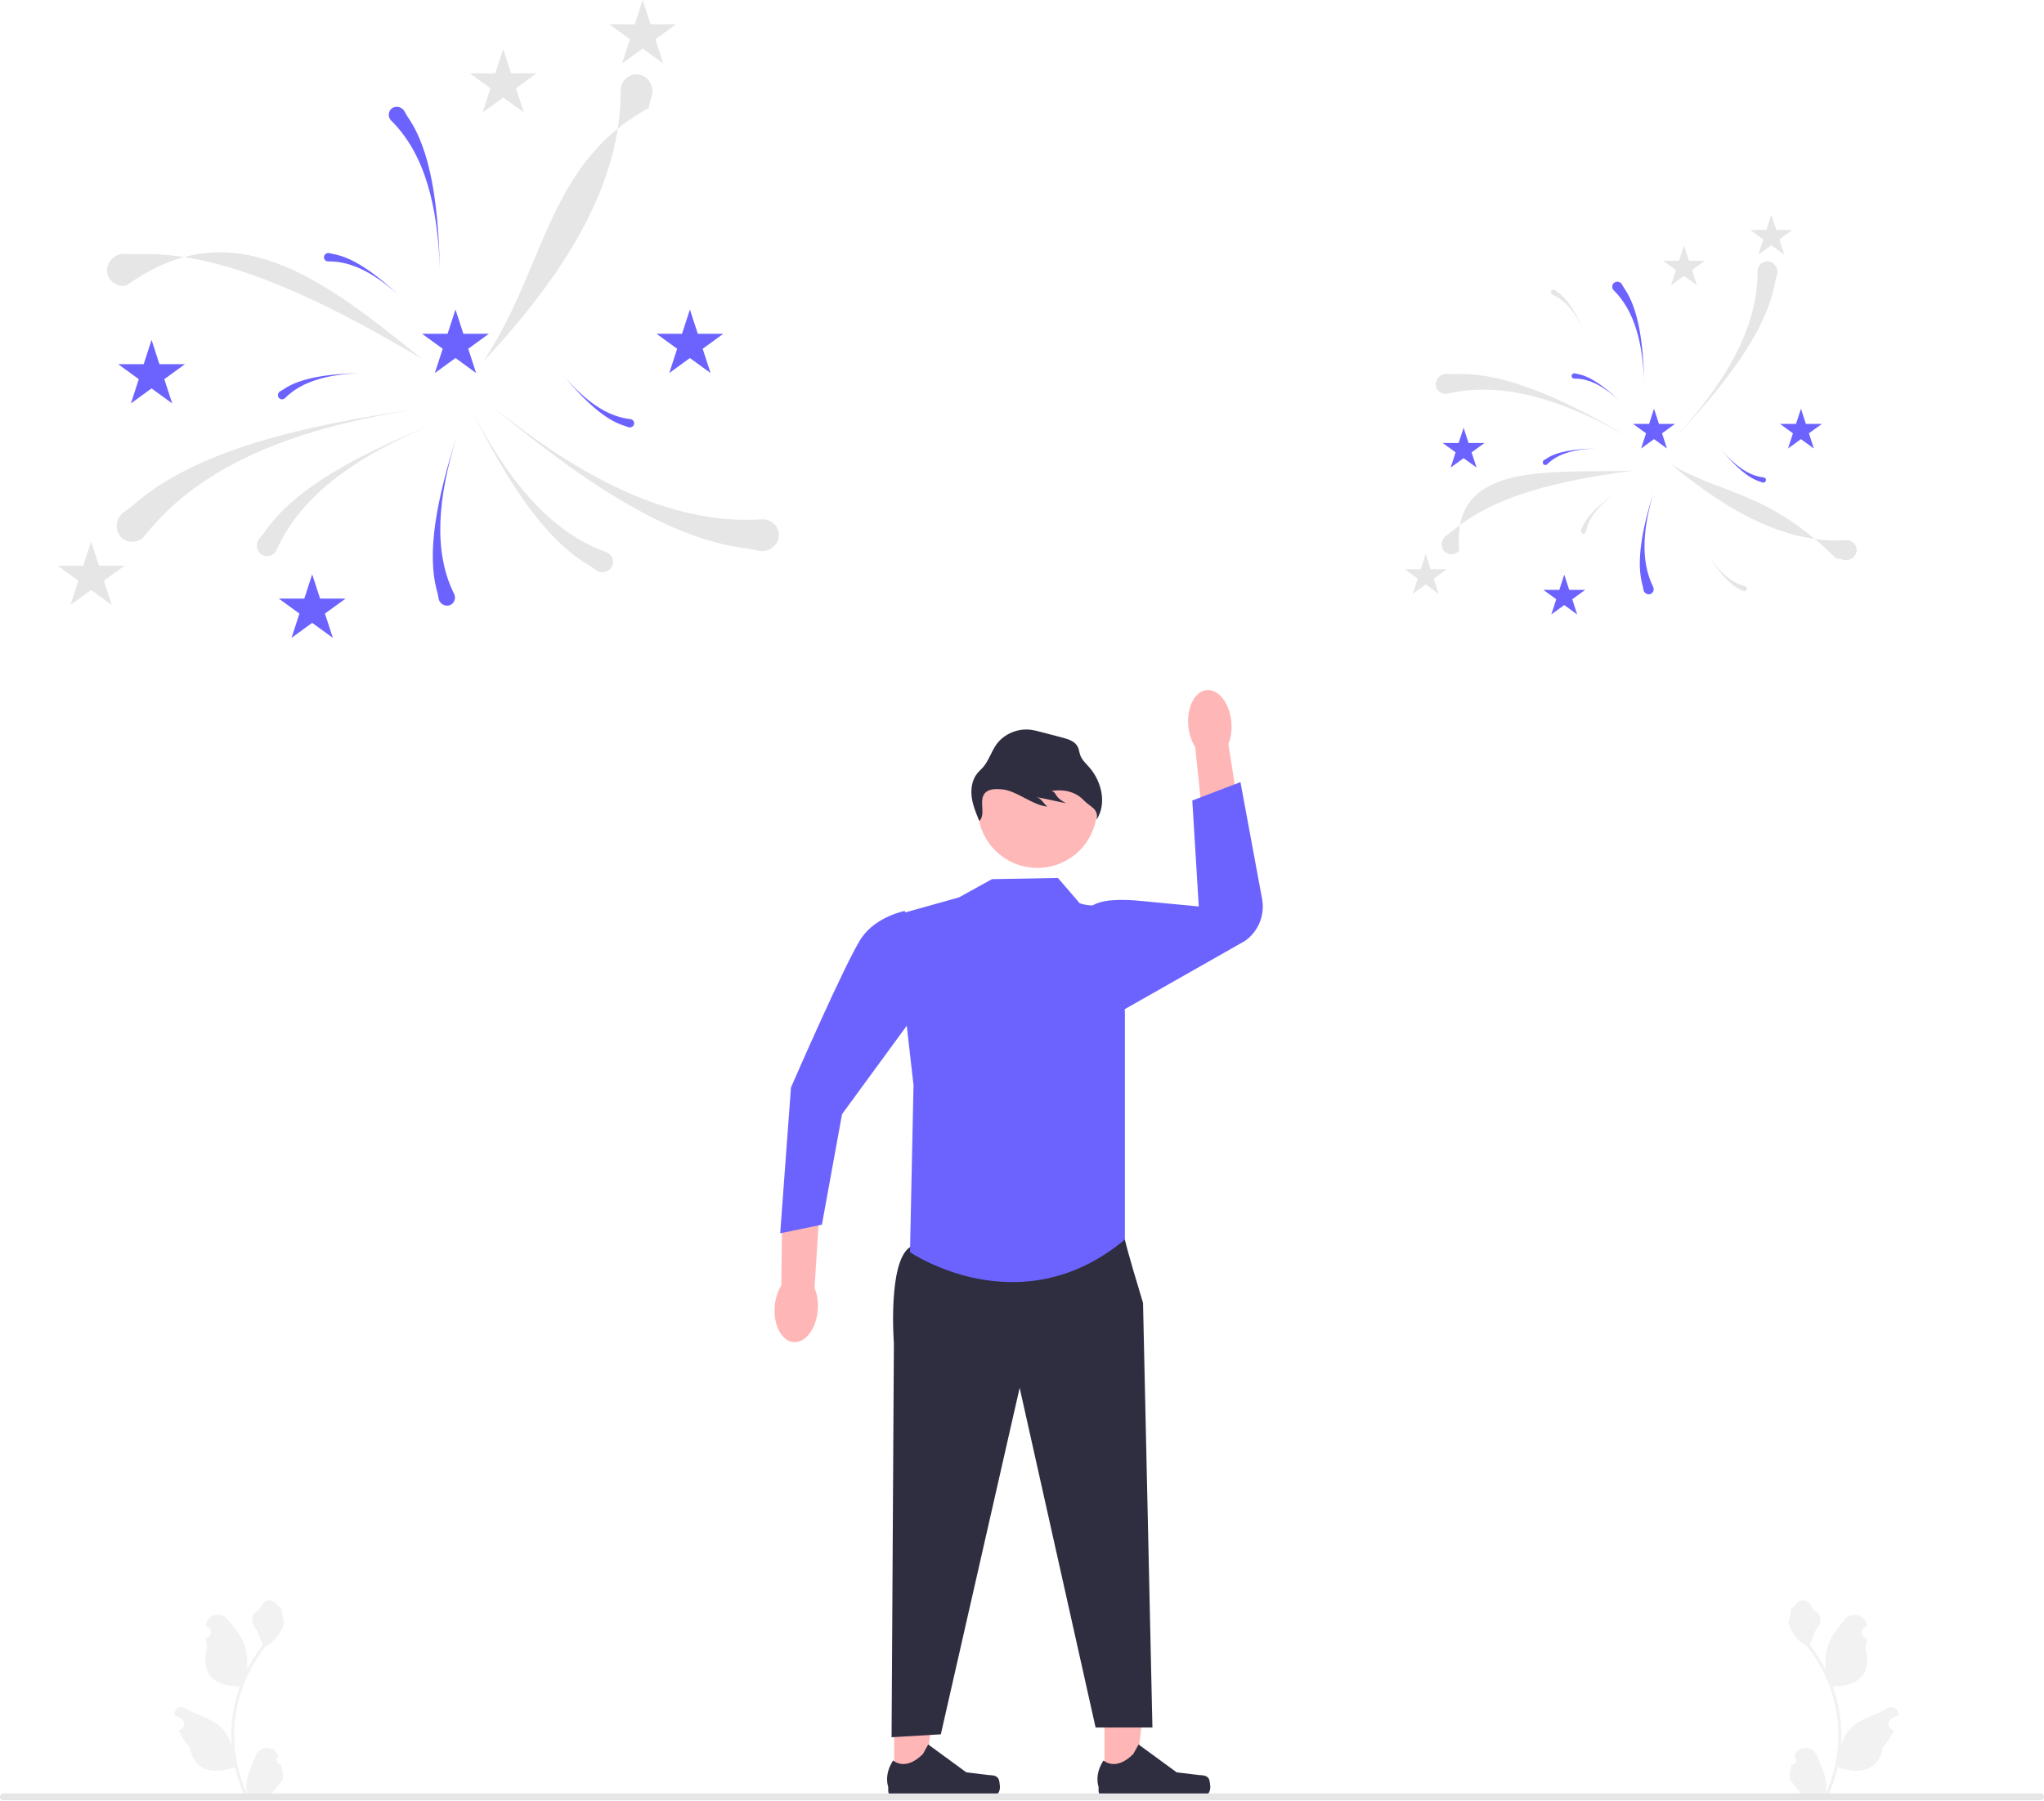
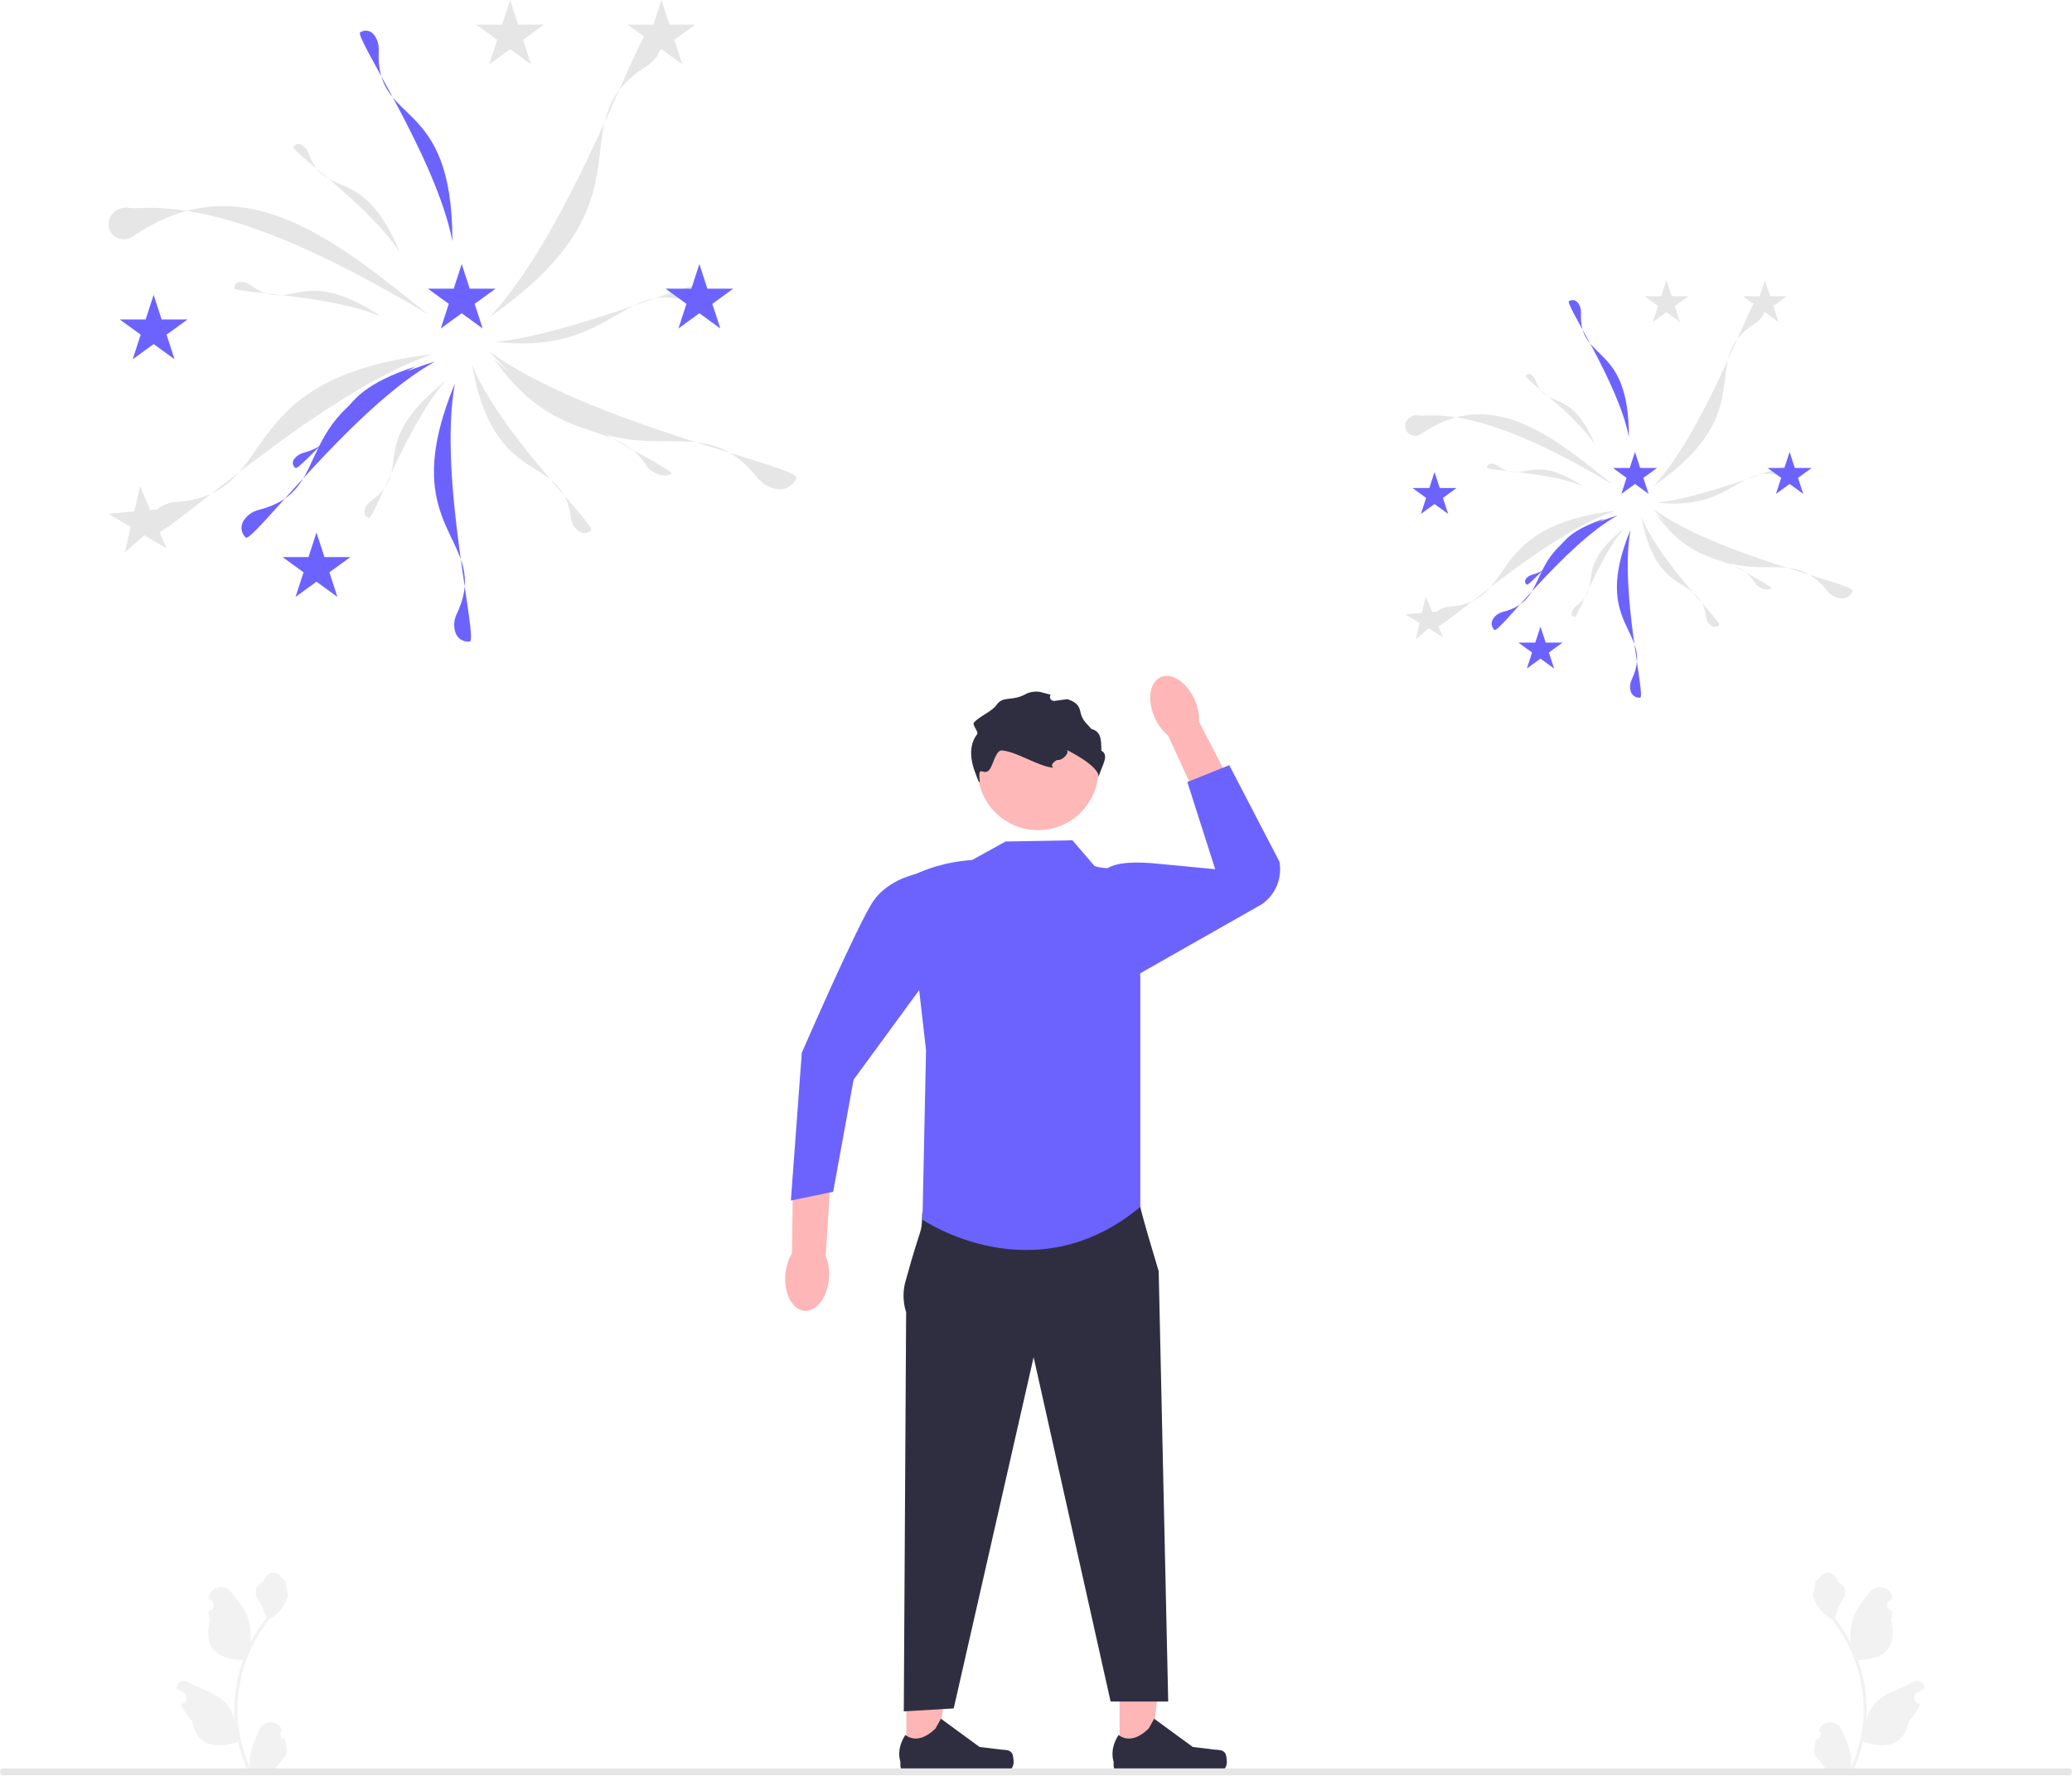
- <svg xmlns="http://www.w3.org/2000/svg" id="a" width="611.492" height="538.624" viewBox="0 0 611.492 538.624">
-   <path d="M84.105,527.922c-1.217,.076-1.89-1.436-.969-2.317l.092-.364-.036-.087c-1.231-2.935-5.402-2.914-6.622,.025-1.083,2.609-2.462,5.222-2.802,7.98-.152,1.218-.084,2.458,.186,3.653-2.538-5.544-3.873-11.597-3.873-17.685,0-1.53,.084-3.059,.255-4.585,.141-1.248,.335-2.488,.586-3.717,1.358-6.643,4.3-12.971,8.542-18.256,2.039-1.115,3.74-2.858,4.768-4.946,.369-.753,.658-1.564,.795-2.389-.232,.03-.875-3.504-.7-3.721-.323-.491-.902-.735-1.256-1.214-1.757-2.382-4.177-1.966-5.441,1.271-2.699,1.362-2.726,3.622-1.069,5.795,1.054,1.383,1.199,3.253,2.123,4.733-.095,.122-.194,.24-.289,.362-1.744,2.237-3.253,4.642-4.525,7.168,.359-2.808-.171-6.19-1.076-8.371-1.03-2.484-2.96-4.577-4.66-6.725-2.042-2.58-6.229-1.454-6.588,1.816l-.01,.095c.252,.142,.5,.294,.741,.454,1.378,.911,.902,3.048-.731,3.3l-.037,.006c.091,.909,.247,1.811,.476,2.698-2.181,8.433,2.527,11.505,9.25,11.643,.148,.076,.293,.152,.441,.225-.681,1.918-1.225,3.885-1.629,5.879-.361,1.762-.613,3.542-.753,5.331-.175,2.256-.16,4.524,.03,6.777l-.011-.08c-.483-2.481-1.83-4.798-3.786-6.404-2.913-2.393-7.03-3.275-10.173-5.198-1.513-.926-3.452,.271-3.188,2.025l.013,.084c.468,.19,.925,.411,1.366,.658,.252,.142,.5,.294,.741,.454,1.378,.911,.902,3.048-.731,3.3l-.037,.006-.076,.011c.803,1.906,1.921,3.676,3.322,5.201,1.364,7.362,7.22,8.061,13.485,5.917h.004c.685,2.983,1.686,5.898,2.972,8.675h10.616c.038-.118,.072-.24,.107-.358-.982,.061-1.971,.004-2.937-.175,.788-.966,1.575-1.941,2.363-2.907,.019-.019,.034-.038,.049-.057,.4-.495,.803-.985,1.202-1.48l0-.001c.025-1.518-.157-3.032-.518-4.501l-0-0-0-0,0,0Z" fill="#f2f2f2" />
-   <path d="M535.947,527.922c1.217,.076,1.89-1.436,.969-2.317l-.092-.364,.036-.087c1.231-2.935,5.402-2.914,6.622,.025,1.083,2.609,2.462,5.222,2.802,7.98,.152,1.218,.084,2.458-.186,3.653,2.538-5.544,3.873-11.597,3.873-17.685,0-1.53-.084-3.059-.255-4.585-.141-1.248-.335-2.488-.586-3.717-1.358-6.643-4.3-12.971-8.542-18.256-2.039-1.115-3.74-2.858-4.768-4.946-.369-.753-.658-1.564-.795-2.389,.232,.03,.875-3.504,.7-3.721,.323-.491,.902-.735,1.256-1.214,1.757-2.382,4.177-1.966,5.441,1.271,2.699,1.362,2.726,3.622,1.069,5.795-1.054,1.383-1.199,3.253-2.123,4.733,.095,.122,.194,.24,.289,.362,1.744,2.237,3.253,4.642,4.525,7.168-.359-2.808,.171-6.19,1.076-8.371,1.03-2.484,2.96-4.577,4.66-6.725,2.042-2.58,6.229-1.454,6.588,1.816l.01,.095c-.253,.142-.5,.294-.741,.454-1.378,.911-.902,3.048,.731,3.3l.037,.006c-.091,.909-.247,1.811-.476,2.698,2.181,8.433-2.527,11.505-9.25,11.643-.148,.076-.293,.152-.441,.225,.681,1.918,1.225,3.885,1.629,5.879,.361,1.762,.613,3.542,.753,5.331,.175,2.256,.16,4.524-.03,6.777l.011-.08c.483-2.481,1.83-4.798,3.786-6.404,2.913-2.393,7.03-3.275,10.173-5.198,1.513-.926,3.452,.271,3.188,2.025l-.013,.084c-.468,.19-.925,.411-1.366,.658-.253,.142-.5,.294-.741,.454-1.378,.911-.902,3.048,.731,3.3l.037,.006,.076,.011c-.803,1.906-1.921,3.676-3.322,5.201-1.364,7.362-7.22,8.061-13.485,5.917h-.004c-.685,2.983-1.686,5.898-2.972,8.675h-10.616c-.038-.118-.072-.24-.107-.358,.982,.061,1.971,.004,2.937-.175-.788-.966-1.575-1.941-2.363-2.907-.019-.019-.034-.038-.05-.057-.4-.495-.803-.985-1.202-1.48l-0-.001c-.025-1.518,.157-3.032,.518-4.501l0-0v-0l0,0Z" fill="#f2f2f2" />
+ <svg xmlns="http://www.w3.org/2000/svg" id="a" width="611.492" height="523.953" viewBox="0 0 611.492 523.953">
+   <path d="M84.105,513.252c-1.217,.076-1.89-1.436-.969-2.317l.092-.364-.036-.087c-1.231-2.935-5.402-2.914-6.622,.025-1.083,2.609-2.462,5.222-2.802,7.98-.152,1.218-.084,2.458,.186,3.653-2.538-5.544-3.873-11.597-3.873-17.685,0-1.53,.084-3.059,.255-4.585,.141-1.248,.335-2.488,.586-3.717,1.358-6.643,4.3-12.971,8.542-18.256,2.039-1.115,3.74-2.858,4.768-4.946,.369-.753,.658-1.564,.795-2.389-.232,.03-.875-3.504-.7-3.721-.323-.491-.902-.735-1.256-1.214-1.757-2.382-4.177-1.966-5.441,1.271-2.699,1.362-2.726,3.622-1.069,5.795,1.054,1.383,1.199,3.253,2.123,4.733-.095,.122-.194,.24-.289,.362-1.744,2.237-3.253,4.642-4.525,7.168,.359-2.808-.171-6.19-1.076-8.371-1.03-2.484-2.96-4.577-4.66-6.725-2.042-2.58-6.229-1.454-6.588,1.816l-.01,.095c.252,.142,.5,.294,.741,.454,1.378,.911,.902,3.048-.731,3.3l-.037,.006c.091,.909,.247,1.811,.476,2.698-2.181,8.433,2.527,11.505,9.25,11.643,.148,.076,.293,.152,.441,.225-.681,1.918-1.225,3.885-1.629,5.879-.361,1.762-.613,3.542-.753,5.331-.175,2.256-.16,4.524,.03,6.777l-.011-.08c-.483-2.481-1.83-4.798-3.786-6.404-2.913-2.393-7.03-3.275-10.173-5.198-1.513-.926-3.452,.271-3.188,2.025l.013,.084c.468,.19,.925,.411,1.366,.658,.252,.142,.5,.294,.741,.454,1.378,.911,.902,3.048-.731,3.3l-.037,.006-.076,.011c.803,1.906,1.921,3.676,3.322,5.201,1.364,7.362,7.22,8.061,13.485,5.917h.004c.685,2.983,1.686,5.898,2.972,8.675h10.616c.038-.118,.072-.24,.107-.358-.982,.061-1.971,.004-2.937-.175,.788-.966,1.575-1.941,2.363-2.907,.019-.019,.034-.038,.049-.057,.4-.495,.803-.985,1.202-1.48l0-.001c.025-1.518-.157-3.032-.518-4.501l-0-0-0-0,0,0Z" fill="#f2f2f2" />
+   <path d="M535.947,513.252c1.217,.076,1.89-1.436,.969-2.317l-.092-.364,.036-.087c1.231-2.935,5.402-2.914,6.622,.025,1.083,2.609,2.462,5.222,2.802,7.98,.152,1.218,.084,2.458-.186,3.653,2.538-5.544,3.873-11.597,3.873-17.685,0-1.53-.084-3.059-.255-4.585-.141-1.248-.335-2.488-.586-3.717-1.358-6.643-4.3-12.971-8.542-18.256-2.039-1.115-3.74-2.858-4.768-4.946-.369-.753-.658-1.564-.795-2.389,.232,.03,.875-3.504,.7-3.721,.323-.491,.902-.735,1.256-1.214,1.757-2.382,4.177-1.966,5.441,1.271,2.699,1.362,2.726,3.622,1.069,5.795-1.054,1.383-1.199,3.253-2.123,4.733,.095,.122,.194,.24,.289,.362,1.744,2.237,3.253,4.642,4.525,7.168-.359-2.808,.171-6.19,1.076-8.371,1.03-2.484,2.96-4.577,4.66-6.725,2.042-2.58,6.229-1.454,6.588,1.816l.01,.095c-.253,.142-.5,.294-.741,.454-1.378,.911-.902,3.048,.731,3.3l.037,.006c-.091,.909-.247,1.811-.476,2.698,2.181,8.433-2.527,11.505-9.25,11.643-.148,.076-.293,.152-.441,.225,.681,1.918,1.225,3.885,1.629,5.879,.361,1.762,.613,3.542,.753,5.331,.175,2.256,.16,4.524-.03,6.777l.011-.08c.483-2.481,1.83-4.798,3.786-6.404,2.913-2.393,7.03-3.275,10.173-5.198,1.513-.926,3.452,.271,3.188,2.025l-.013,.084c-.468,.19-.925,.411-1.366,.658-.253,.142-.5,.294-.741,.454-1.378,.911-.902,3.048,.731,3.3l.037,.006,.076,.011c-.803,1.906-1.921,3.676-3.322,5.201-1.364,7.362-7.22,8.061-13.485,5.917h-.004c-.685,2.983-1.686,5.898-2.972,8.675h-10.616c-.038-.118-.072-.24-.107-.358,.982,.061,1.971,.004,2.937-.175-.788-.966-1.575-1.941-2.363-2.907-.019-.019-.034-.038-.05-.057-.4-.495-.803-.985-1.202-1.48l-0-.001c-.025-1.518,.157-3.032,.518-4.501l0-0v-0l0,0Z" fill="#f2f2f2" />
  <g>
-     <polygon points="330.425 532.419 339.537 532.418 343.872 497.271 330.423 497.271 330.425 532.419" fill="#ffb6b6" />
-     <path d="M361.645,532.213h0c.284,.478,.433,2.02,.433,2.576h0c0,1.708-1.385,3.093-3.093,3.093h-28.22c-1.165,0-2.11-.945-2.11-2.11v-1.175s-1.396-3.531,1.478-7.883c0,0,3.572,3.408,8.91-1.93l1.574-2.852,11.394,8.333,6.315,.777c1.382,.17,2.607-.026,3.317,1.171h-0Z" fill="#2f2e41" />
+     <polygon points="330.425 517.749 339.537 517.748 343.872 482.6 330.423 482.601 330.425 517.749" fill="#ffb6b6" />
+     <path d="M361.645,517.542h0c.284,.478,.433,2.02,.433,2.576h0c0,1.708-1.385,3.093-3.093,3.093h-28.22c-1.165,0-2.11-.945-2.11-2.11v-1.175s-1.396-3.531,1.478-7.883c0,0,3.572,3.408,8.91-1.93l1.574-2.852,11.394,8.333,6.315,.777c1.382,.17,2.607-.026,3.317,1.171h-0Z" fill="#2f2e41" />
  </g>
  <g>
-     <polygon points="267.493 532.419 276.605 532.418 280.94 497.271 267.491 497.271 267.493 532.419" fill="#ffb6b6" />
-     <path d="M298.713,532.213h0c.284,.478,.433,2.02,.433,2.576h0c0,1.708-1.385,3.093-3.093,3.093h-28.22c-1.165,0-2.11-.945-2.11-2.11v-1.175s-1.396-3.531,1.478-7.883c0,0,3.572,3.408,8.91-1.93l1.574-2.852,11.394,8.333,6.315,.777c1.382,.17,2.607-.026,3.317,1.171h-0Z" fill="#2f2e41" />
+     <polygon points="267.493 517.749 276.605 517.748 280.94 482.6 267.491 482.601 267.493 517.749" fill="#ffb6b6" />
+     <path d="M298.713,517.542h0c.284,.478,.433,2.02,.433,2.576h0c0,1.708-1.385,3.093-3.093,3.093h-28.22c-1.165,0-2.11-.945-2.11-2.11v-1.175s-1.396-3.531,1.478-7.883c0,0,3.572,3.408,8.91-1.93l1.574-2.852,11.394,8.333,6.315,.777c1.382,.17,2.607-.026,3.317,1.171h-0Z" fill="#2f2e41" />
  </g>
-   <path id="b" d="M1.018,538.624H610.474c.562,0,1.018-.456,1.018-1.018s-.456-1.018-1.018-1.018H1.018c-.562,0-1.018,.456-1.018,1.018s.456,1.018,1.018,1.018Z" fill="#e6e6e6" />
-   <path id="c" d="M333.149,366.421l3.377,4.442s.306,2.074,5.428,18.974l2.81,127.022h-17l-22.719-101.633-23.582,103.671-14.735,.869,.691-117.833s-1.861-24.242,4.736-28.744,60.994-6.768,60.994-6.768Z" fill="#2f2e41" />
-   <circle id="d" cx="310.353" cy="241.843" r="17.837" fill="#feb8b8" />
-   <path id="e" d="M296.763,263.036l-9.87,5.455-19.388,5.429,5.787,50.738-1.053,49.978s32.819,22.483,64.289-3.774v-67.908l-1.477-27.006c-.172-3.149-2.957-5.592-6.083-5.178-1.785,.236-3.841,.191-5.941-.509l-6.532-7.581-19.731,.356v-0Z" fill="#6c63ff" />
+   <path id="b" d="M1.018,523.953H610.474c.562,0,1.018-.456,1.018-1.018s-.456-1.018-1.018-1.018H1.018c-.562,0-1.018,.456-1.018,1.018s.456,1.018,1.018,1.018Z" fill="#e6e6e6" />
+   <path id="c" d="M333.149,351.75l3.377,4.442s.306,2.074,5.428,18.974l2.81,127.022h-17l-22.719-101.633-23.582,103.671-14.735,.869,.691-117.833s-1.552-4.1-.232-8.906c5.052-18.391,4.76-13.543,4.968-19.838,.263-7.982,60.994-6.768,60.994-6.768Z" fill="#2f2e41" />
+   <circle id="d" cx="306.353" cy="227.172" r="17.837" fill="#feb8b8" />
+   <path id="e" d="M296.763,248.365l-9.87,5.455c-8.235,.596-14.14,2.787-19.388,5.429l5.787,50.738-1.053,49.978s32.819,22.483,64.289-3.774v-67.908l-1.477-27.006c-.172-3.149-2.957-5.592-6.083-5.178-1.785,.236-3.841,.191-5.941-.509l-6.532-7.581-19.73,.356v-0Z" fill="#6c63ff" />
  <g>
-     <path d="M368.375,215.996c.224,2.445-.123,4.739-.882,6.572l3.605,23.16-11.071,1.393-2.465-23.644c-1.079-1.665-1.837-3.857-2.061-6.302-.512-5.586,1.955-10.379,5.51-10.705s6.852,3.939,7.363,9.525h0v0Z" fill="#ffb6b6" />
-     <path id="f" d="M323.026,270.261l2.988,1.367c2.742-2.947,11-2.483,15.007-2.101l17.609,1.679-1.937-31.7,14.406-5.511,6.479,34.972c.895,4.829-1.113,9.736-5.136,12.554l-37.74,21.432-4.387-29.357-7.29-3.334Z" fill="#6c63ff" />
+     <path d="M352.567,206.509c.995,2.245,1.401,4.528,1.269,6.508l10.833,20.786-10.042,4.865-9.907-21.609c-1.556-1.231-2.975-3.065-3.971-5.31-2.274-5.128-1.472-10.459,1.792-11.906s7.752,1.537,10.026,6.666h0v0Z" fill="#ffb6b6" />
+     <path id="f" d="M323.026,255.59l2.988,1.367c2.742-2.947,11-2.483,15.007-2.101l17.609,1.679-8.223-25.725,12.379-4.982,14.792,28.467c.895,4.829-1.113,9.736-5.136,12.554l-37.74,21.432-4.387-29.357-7.29-3.334v-0Z" fill="#6c63ff" />
  </g>
  <g>
-     <path d="M231.763,390.926c.188-2.448,.913-4.651,1.968-6.332l.318-23.437,11.148,.477-1.522,23.723c.786,1.822,1.166,4.11,.978,6.558-.429,5.593-3.663,9.906-7.222,9.633s-6.097-5.029-5.667-10.622h0l0-0,0,0Z" fill="#ffb6b6" />
-     <path id="g" d="M275.766,280.331l-5.123-7.781s-8.355,1.595-12.794,7.894-21.22,44.934-21.22,44.934l-3.222,43.613,12.481-2.571,6.022-33.076,19.365-26.462,4.491-26.552-0,0Z" fill="#6c63ff" />
+     <path d="M231.763,376.255c.188-2.448,.913-4.651,1.968-6.332l.318-23.437,11.148,.477-1.522,23.723c.786,1.822,1.166,4.11,.978,6.558-.429,5.593-3.663,9.906-7.222,9.633s-6.097-5.029-5.667-10.622h0l0-0,0,0Z" fill="#ffb6b6" />
+     <path id="g" d="M275.766,265.66l-5.123-7.781s-8.355,1.595-12.794,7.894-21.22,44.934-21.22,44.934l-3.222,43.613,12.481-2.571,6.022-33.076,19.365-26.462,4.491-26.552-0,0Z" fill="#6c63ff" />
  </g>
-   <path d="M292.902,245.477c-.948-2.29-1.905-4.615-2.209-7.074s.119-5.114,1.686-7.034c.525-.644,1.162-1.187,1.709-1.813,1.748-2.001,2.466-4.707,4.026-6.858,2.316-3.194,6.491-4.877,10.4-4.338,.892,.123,1.765,.35,2.636,.577l6.575,1.714c1.829,.477,3.873,1.121,4.71,2.816,.389,.787,.451,1.694,.754,2.517,.556,1.507,1.852,2.591,2.888,3.819,3.581,4.246,5.045,10.846,1.949,15.458,.675-3.403-1.574-3.52-4-6s-6.059-3.206-9.477-2.606c1.878,.563,.477,1.606,4.391,3.671l-8.8-1.845c1.414,.42,1.885,1.781,3.21,2.84-4.554-.387-9.108-4.775-13.662-5.162-1.829-.156-3.978-.183-5.124,1.251-1.748,2.187,.33,5.875-1.406,8.072" fill="#2f2e41" />
-   <path d="M35.179,159.032h0c-.769-2.224,.086-4.616,1.936-5.886,1.013-.695,2.024-1.388,2.945-2.201,17.986-15.88,49.647-23.665,85.916-28.723h0c-35.541,5.334-65.322,15.973-82.665,38.065-2.15,2.739-6.563,2.334-7.973-.851-.058-.132-.111-.267-.159-.405v-0Z" fill="#e6e6e6" />
-   <path d="M32.306,79.34h0c.789-2.217,2.952-3.55,5.19-3.385,1.225,.09,2.447,.182,3.674,.122,23.965-1.156,53.547,12.554,85.022,31.272h0c-29.487-23.86-56.437-44.925-88.322-21.947-3.391,.794-6.582-2.28-5.692-5.647,.037-.139,.08-.278,.129-.416h-0Z" fill="#e6e6e6" />
-   <path d="M232.434,162.277h0c-1.143,2.057-3.495,3.017-5.675,2.486-1.193-.29-2.384-.581-3.604-.724-23.829-2.796-50.758-21.179-78.73-44.813h0c27.692,22.908,55.49,37.985,83.517,36.157,3.475-.227,6.118,3.33,4.687,6.505-.059,.131-.124,.261-.195,.389h-0Z" fill="#e6e6e6" />
-   <path d="M182.238,170.493h0c-1.222,.938-2.884,.902-4.056,.016-.641-.485-1.281-.97-1.976-1.373-13.583-7.883-24.97-25.933-35.618-47.409h0c10.668,20.967,23.438,37.258,40.746,43.456,2.146,.769,2.808,3.592,1.122,5.127-.07,.063-.142,.124-.219,.183l0,0Z" fill="#e6e6e6" />
-   <path d="M77.399,165.039h0c-.845-1.288-.687-2.943,.283-4.046,.531-.604,1.062-1.206,1.515-1.869,8.863-12.965,27.704-22.99,49.906-32.025h0c-21.696,9.093-38.885,20.627-46.343,37.431-.925,2.084-3.79,2.535-5.196,.741-.058-.074-.114-.151-.166-.231l0,0Z" fill="#e6e6e6" />
-   <path d="M192.839,22.953h0c1.984,1.265,2.8,3.67,2.139,5.815-.362,1.174-.724,2.345-.941,3.554-30.481,16.668-30.719,47.662-49.486,75.88v-0c24.539-26.258,41.268-53.095,41.135-81.181-.016-3.483,3.693-5.906,6.776-4.286,.127,.067,.253,.14,.377,.218Z" fill="#e6e6e6" />
-   <path d="M118.144,32.018h0c1.176-.262,2.344,.313,2.882,1.328,.295,.556,.588,1.111,.948,1.627,7.032,10.079,9.147,26.644,9.606,45.395h0c-.641-18.397-4.318-34.172-14.549-44.286-1.269-1.254-.805-3.476,.898-4.007,.07-.022,.142-.041,.215-.057v0Z" fill="#6c63ff" />
-   <path d="M97.095,76.332h0c.328-.53,.962-.756,1.533-.588,.312,.092,.624,.183,.945,.236,6.273,1.032,13.175,6.228,20.288,12.826h0c-7.048-6.403-14.221-10.734-21.662-10.594-.923,.017-1.578-.956-1.161-1.779,.017-.034,.036-.068,.056-.101h-0Z" fill="#6c63ff" />
-   <path d="M83.176,118.527h0c-.134-.609,.164-1.212,.69-1.49,.288-.152,.575-.303,.842-.489,5.22-3.628,13.792-4.706,23.492-4.926h0c-9.517,.314-17.681,2.202-22.923,7.484-.65,.655-1.799,.413-2.072-.468-.011-.036-.021-.074-.03-.112l-0-0Z" fill="#6c63ff" />
-   <path d="M189.451,127.394h0c-.391,.486-1.048,.631-1.594,.395-.299-.129-.597-.259-.909-.351-6.097-1.8-12.304-7.809-18.548-15.236h0c6.203,7.225,12.785,12.41,20.186,13.19,.918,.097,1.448,1.144,.932,1.909-.021,.032-.044,.063-.068,.093v0Z" fill="#6c63ff" />
-   <path d="M133.488,181.198h0c-1.198-.134-2.116-1.056-2.295-2.192-.098-.621-.196-1.242-.369-1.847-3.381-11.815-.007-28.171,5.642-46.056h0c-5.362,17.61-7.002,33.724-.606,46.61,.793,1.598-.366,3.549-2.149,3.499-.074-.002-.148-.007-.222-.016l-0-0Z" fill="#6c63ff" />
-   <polygon points="45.34 101.695 47.699 108.955 55.334 108.955 49.157 113.443 51.517 120.704 45.34 116.216 39.164 120.704 41.523 113.443 35.346 108.955 42.981 108.955 45.34 101.695" fill="#6c63ff" />
-   <polygon points="150.548 14.671 152.907 21.932 160.542 21.932 154.365 26.419 156.725 33.68 150.548 29.192 144.372 33.68 146.731 26.419 140.554 21.932 148.189 21.932 150.548 14.671" fill="#e6e6e6" />
-   <polygon points="206.399 92.603 208.758 99.863 216.393 99.863 210.217 104.351 212.576 111.612 206.399 107.124 200.223 111.612 202.582 104.351 196.406 99.863 204.04 99.863 206.399 92.603" fill="#6c63ff" />
-   <polygon points="93.398 171.833 95.757 179.094 103.392 179.094 97.215 183.582 99.575 190.842 93.398 186.355 87.222 190.842 89.581 183.582 83.404 179.094 91.039 179.094 93.398 171.833" fill="#6c63ff" />
-   <polygon points="136.261 92.603 138.62 99.863 146.254 99.863 140.078 104.351 142.437 111.612 136.261 107.124 130.084 111.612 132.443 104.351 126.267 99.863 133.901 99.863 136.261 92.603" fill="#6c63ff" />
-   <polygon points="192.261 0 194.62 7.261 202.254 7.261 196.078 11.748 198.437 19.009 192.261 14.522 186.084 19.009 188.443 11.748 182.267 7.261 189.901 7.261 192.261 0" fill="#e6e6e6" />
-   <polygon points="27.261 162 29.62 169.261 37.254 169.261 31.078 173.748 33.437 181.009 27.261 176.522 21.084 181.009 23.443 173.748 17.267 169.261 24.901 169.261 27.261 162" fill="#e6e6e6" />
-   <path d="M431.49,163.91h0c-.482-1.393,.054-2.892,1.213-3.688,.635-.435,1.268-.87,1.845-1.379,12.527-10.59,31.482-15.018,53.835-17.998h0c-25.085,.67-54.491-2.865-51.798,23.852-1.347,1.716-4.112,1.462-4.996-.533-.036-.082-.07-.167-.1-.254h0Z" fill="#e6e6e6" />
-   <path d="M429.69,113.975h0c.495-1.389,1.849-2.224,3.252-2.121,.768,.057,1.534,.114,2.302,.077,15.016-.724,33.553,7.866,53.275,19.595h0c-19.474-11.309-38.208-17.767-55.343-13.752-2.125,.498-4.124-1.428-3.567-3.538,.023-.087,.05-.174,.081-.261l0-0Z" fill="#e6e6e6" />
-   <path d="M555.09,165.943h0c-.716,1.289-2.19,1.89-3.556,1.558-.748-.182-1.494-.364-2.258-.454-20.793-20.356-33.535-18.764-49.332-28.08h0c17.352,14.354,34.77,23.802,52.332,22.656,2.178-.142,3.833,2.086,2.937,4.076-.037,.082-.078,.163-.122,.244h0Z" fill="#e6e6e6" />
-   <path d="M530.28,78.643h0c1.243,.793,1.755,2.3,1.34,3.644-.227,.735-.454,1.469-.589,2.227-2.651,14.798-15.168,30.945-31.008,47.546h0c15.376-16.453,25.858-33.269,25.775-50.868-.01-2.182,2.314-3.7,4.246-2.686,.08,.042,.159,.088,.236,.137h0Z" fill="#e6e6e6" />
-   <path d="M483.476,84.323h0c.737-.164,1.469,.196,1.806,.832,.185,.348,.368,.696,.594,1.019,4.406,6.315,5.731,16.695,6.019,28.445h0c-.402-11.527-2.706-21.412-9.116-27.749-.795-.786-.504-2.178,.563-2.511,.044-.014,.089-.026,.135-.036l0,0Z" fill="#6c63ff" />
-   <path d="M470.287,112.091h0c.205-.332,.603-.473,.96-.369,.196,.057,.391,.115,.592,.148,3.93,.647,8.255,3.903,12.713,8.037h0c-4.417-4.012-8.911-6.726-13.573-6.638-.578,.011-.989-.599-.727-1.115,.011-.021,.023-.042,.035-.063Z" fill="#6c63ff" />
-   <path d="M461.566,138.53h0c-.084-.381,.103-.76,.432-.933,.18-.095,.36-.19,.528-.306,3.271-2.273,8.642-2.949,14.72-3.087h0c-5.963,.197-11.079,1.38-14.363,4.69-.407,.41-1.127,.259-1.298-.293-.007-.023-.013-.046-.018-.07v-0Z" fill="#6c63ff" />
-   <path d="M473.169,159.469h0c-.282-.271-.336-.689-.158-1.016,.097-.179,.194-.358,.269-.548,1.46-3.706,5.553-7.249,10.533-10.736h0c-4.852,3.473-8.451,7.295-9.347,11.872-.111,.567-.794,.841-1.243,.476-.019-.015-.037-.031-.054-.048v0Z" fill="#e6e6e6" />
-   <path d="M522.401,176.674h0c-.283,.269-.703,.305-1.022,.113-.175-.105-.349-.21-.535-.293-3.638-1.622-6.996-5.868-10.26-10.997h0c3.255,5,6.915,8.765,11.447,9.862,.562,.136,.805,.83,.421,1.263-.016,.018-.033,.035-.05,.052v-0Z" fill="#e6e6e6" />
-   <path d="M464.291,86.836h0c.322-.221,.743-.189,1.027,.052,.156,.132,.311,.263,.482,.375,3.332,2.183,5.968,6.911,8.369,12.496h0c-2.414-5.457-5.424-9.758-9.722-11.566-.533-.224-.662-.948-.214-1.314,.018-.015,.038-.03,.058-.043h-0Z" fill="#e6e6e6" />
-   <path d="M528.157,144.086h0c-.245,.304-.657,.395-.999,.247-.187-.081-.374-.162-.569-.22-3.82-1.128-7.71-4.893-11.622-9.547h0c3.887,4.527,8.011,7.776,12.649,8.265,.575,.061,.907,.717,.584,1.196-.013,.02-.028,.039-.043,.058h0Z" fill="#6c63ff" />
-   <path d="M493.091,177.799h0c-.75-.084-1.326-.662-1.438-1.373-.062-.389-.123-.778-.231-1.157-2.119-7.403-.005-17.652,3.536-28.859h0c-3.36,11.034-4.387,21.132-.38,29.206,.497,1.001-.23,2.224-1.347,2.193-.046-.001-.093-.004-.139-.01v-0Z" fill="#6c63ff" />
-   <polygon points="437.858 127.983 439.336 132.532 444.12 132.532 440.249 135.344 441.728 139.894 437.858 137.082 433.987 139.894 435.466 135.344 431.595 132.532 436.379 132.532 437.858 127.983" fill="#6c63ff" />
-   <polygon points="503.781 73.454 505.259 78.003 510.043 78.003 506.173 80.815 507.651 85.365 503.781 82.553 499.911 85.365 501.389 80.815 497.519 78.003 502.302 78.003 503.781 73.454" fill="#e6e6e6" />
-   <polygon points="538.777 122.285 540.255 126.835 545.039 126.835 541.169 129.647 542.647 134.197 538.777 131.385 534.907 134.197 536.385 129.647 532.515 126.835 537.299 126.835 538.777 122.285" fill="#6c63ff" />
-   <polygon points="467.971 171.931 469.449 176.481 474.233 176.481 470.362 179.293 471.841 183.842 467.971 181.031 464.1 183.842 465.579 179.293 461.709 176.481 466.492 176.481 467.971 171.931" fill="#6c63ff" />
-   <polygon points="494.828 122.285 496.306 126.835 501.09 126.835 497.22 129.647 498.698 134.197 494.828 131.385 490.958 134.197 492.436 129.647 488.566 126.835 493.35 126.835 494.828 122.285" fill="#6c63ff" />
-   <polygon points="529.918 64.261 531.396 68.811 536.18 68.811 532.31 71.622 533.788 76.172 529.918 73.36 526.047 76.172 527.526 71.622 523.656 68.811 528.439 68.811 529.918 64.261" fill="#e6e6e6" />
-   <polygon points="426.529 165.77 428.007 170.319 432.791 170.319 428.921 173.131 430.399 177.681 426.529 174.869 422.659 177.681 424.137 173.131 420.267 170.319 425.051 170.319 426.529 165.77" fill="#e6e6e6" />
+   <path d="M324.19,229.538c.67-3.4-9.669-8.349-9.65-8.343,1.605,.512-.919,3.453-2.568,3.106,0,0-2.422,1.232-1.102,2.292-4.55-.39-10.629-4.714-15.179-5.104-1.83-.16-2.539,4.253-3.689,5.683-1.74,2.19-3.485-2.165-2.841,3.637h-.26c-.95-2.29-1.9-4.62-2.21-7.08-.3-2.46,.12-5.11,1.69-7.03,.52-.65-1.523-2.79-.973-3.41,1.75-2.01,5.143-3.11,6.703-5.26,2.065-2.848,4.414-.838,8.714-3.233,1.125-.627,3.08-.852,4.326-.527l2.91,.76h0c-.567,.851,.135,1.973,1.148,1.835l3.792-.515c1.43,.46,2.79,1.14,3.43,2.45,.39,.78,.46,1.69,.76,2.51,.55,1.51,1.85,2.6,2.89,3.82,2.796,.814,2.946,2.904,2.946,6.409,2.606,1.462-.113,4.73-.836,8v0Z" fill="#2f2e41" />
+   <g>
+     <path d="M32.306,64.669h0c.812-2.28,3.076-3.625,5.381-3.367,.961,.108,1.921,.193,2.886,.137,24.07-1.416,53.882,12.366,85.619,31.24h0c-29.053-23.508-55.643-44.304-86.917-22.933-2.234,1.526-5.399,.987-6.698-1.386-.522-.953-.711-2.096-.399-3.274,.037-.139,.08-.278,.129-.416h-0v-0Z" fill="#e6e6e6" />
+     <path d="M192.839,8.282h0c1.984,1.265,2.8,3.67,2.139,5.815l-.075,.242c-.663,2.153-2.106,3.961-4.018,5.152-27.369,17.038,4.319,38.844-46.334,74.04v-0c24.528-26.247,44.704-87.029,47.768-85.539,.177,.086,.35,.183,.52,.291h0Z" fill="#e6e6e6" />
+     <path d="M234.79,141.519h0c-1.02,2.12-3.312,3.216-5.52,2.814l-.249-.045c-2.216-.403-4.183-1.621-5.592-3.378-20.167-25.153-38.056,8.899-79.016-37.218h0c28.973,21.239,91.72,34.057,90.605,37.277-.064,.185-.14,.369-.227,.551v0h0Z" fill="#e6e6e6" />
+     <path d="M197.929,139.947h0c-1.05,.583-2.744,.501-4.112-.131l-.154-.071c-1.373-.634-2.435-1.524-3.036-2.497-8.596-13.927-26.443-4.889-44.803-31.289h0c15.051,14.354,53.665,32.849,52.353,33.828-.076,.056-.158,.11-.248,.16h0Z" fill="#e6e6e6" />
+     <path d="M206.212,84.398h0c-.26,1.173-1.444,2.387-2.824,2.992l-.156,.068c-1.385,.608-2.755,.813-3.882,.618-16.125-2.796-21.189,16.558-53.125,12.806h0c20.724-1.754,60.168-18.407,60.032-16.775-.008,.094-.023,.191-.045,.292h0Z" fill="#e6e6e6" />
+     <path d="M44.832,157.144h0c-1.158-2.048-.749-4.556,.842-6.138l.179-.179c1.596-1.589,3.72-2.508,5.967-2.661,32.165-2.191,14.428-36.322,75.676-43.611v0c-33.981,11.655-80.336,55.845-82.342,53.09-.116-.159-.223-.326-.322-.501v0Z" fill="#e6e6e6" />
+     <path d="M174.185,156.776h0c-1.19,.794-2.717,.636-3.733-.289l-.115-.104c-1.02-.928-1.656-2.207-1.836-3.592-2.568-19.821-22.453-7.555-29.222-45.181h0c8.343,20.587,36.777,47.602,35.195,48.948-.091,.078-.188,.15-.289,.218h0Z" fill="#e6e6e6" />
+     <path d="M138.161,189.377h0c-1.822,.015-3.357-1.21-3.816-2.891l-.052-.19c-.462-1.687-.271-3.481,.483-5.069,10.796-22.736-18.978-23.543-.521-68.014h0c-5.11,27.547,6.989,75.808,4.367,76.134-.151,.019-.305,.029-.461,.03h0Z" fill="#6c63ff" />
+     <path d="M72.195,158.306h0c-1.174-1.394-1.209-3.357-.208-4.784l.113-.161c1.004-1.432,2.507-2.43,4.212-2.862,24.396-6.19,6.023-29.634,52.045-43.789v0c-24.474,13.638-53.921,53.742-55.845,51.931-.111-.104-.217-.216-.317-.335h0Z" fill="#6c63ff" />
+     <path d="M86.998,137.952h0c-.743-.694-.763-1.738-.126-2.539l.072-.09c.638-.804,1.592-1.397,2.673-1.698,15.47-4.304,3.852-16.029,33.037-25.467h0c-15.527,8.273-34.237,30.845-35.455,29.96-.07-.051-.137-.106-.201-.165h0Z" fill="#6c63ff" />
+     <path d="M108.632,152.785h0c-.939-.389-1.325-1.359-1.01-2.332l.035-.11c.315-.977,.999-1.868,1.906-2.529,12.971-9.465-2.027-16.36,21.98-35.453h0c-11.63,13.202-21.213,40.909-22.664,40.508-.084-.023-.166-.051-.246-.084h0Z" fill="#e6e6e6" />
+     <polygon points="45.34 87.024 47.699 94.285 55.334 94.285 49.157 98.772 51.517 106.033 45.34 101.546 39.164 106.033 41.523 98.772 35.346 94.285 42.981 94.285 45.34 87.024" fill="#6c63ff" />
+     <polygon points="150.548 0 152.907 7.261 160.542 7.261 154.365 11.748 156.725 19.009 150.548 14.522 144.372 19.009 146.731 11.748 140.554 7.261 148.189 7.261 150.548 0" fill="#e6e6e6" />
+     <polygon points="206.399 77.932 208.758 85.193 216.393 85.193 210.217 89.68 212.576 96.941 206.399 92.454 200.223 96.941 202.582 89.68 196.406 85.193 204.04 85.193 206.399 77.932" fill="#6c63ff" />
+     <polygon points="93.398 157.162 95.757 164.423 103.392 164.423 97.215 168.911 99.575 176.172 93.398 171.684 87.222 176.172 89.581 168.911 83.404 164.423 91.039 164.423 93.398 157.162" fill="#6c63ff" />
+     <polygon points="136.261 77.932 138.62 85.193 146.254 85.193 140.078 89.68 142.437 96.941 136.261 92.454 130.084 96.941 132.443 89.68 126.267 85.193 133.901 85.193 136.261 77.932" fill="#6c63ff" />
+     <polygon points="195.204 0 197.563 7.261 205.197 7.261 199.021 11.748 201.38 19.009 195.204 14.522 189.027 19.009 191.386 11.748 185.21 7.261 192.844 7.261 195.204 0" fill="#e6e6e6" />
+     <polygon points="41.339 143.502 44.331 150.526 51.935 149.851 46.18 154.867 49.171 161.891 42.622 157.967 36.867 162.983 38.575 155.542 32.026 151.618 39.631 150.943 41.339 143.502" fill="#e6e6e6" />
+     <path d="M106.65,9.354h0c1.377-.678,2.925-.221,3.801,1.008l.099,.139c.88,1.232,1.298,2.792,1.225,4.386-1.05,22.825,21.779,12.622,21.741,56.295h-0c-4.771-24.743-29.091-60.405-27.206-61.634,.109-.071,.222-.135,.34-.193h0Z" fill="#6c63ff" />
+     <path d="M86.741,43.185h0c.61-.762,1.612-.867,2.43-.329l.092,.061c.821,.54,1.464,1.396,1.835,2.397,5.309,14.329,15.697,2.334,26.98,29.258h0c-9.128-14.056-32.239-29.954-31.481-31.183,.044-.071,.092-.139,.144-.204h0Z" fill="#e6e6e6" />
+     <path d="M69.168,84.835h0c.084-.973,.858-1.617,1.837-1.625l.11-.001c.983-.008,1.993,.347,2.858,.972,12.379,8.959,14.344-6.787,38.693,9.319h0c-15.402-6.609-43.451-6.973-43.504-8.416-.003-.083-.001-.166,.006-.25h0Z" fill="#e6e6e6" />
+   </g>
+   <g>
+     <path d="M414.878,124.763h0c.528-1.483,2.001-2.359,3.501-2.191,.625,.07,1.25,.126,1.878,.089,15.661-.921,35.058,8.046,55.707,20.326h0c-18.903-15.295-36.204-28.826-56.552-14.921-1.453,.993-3.513,.642-4.358-.902-.34-.62-.462-1.364-.26-2.13,.024-.09,.052-.181,.084-.271h0Z" fill="#e6e6e6" />
+     <path d="M519.327,88.076h0c1.291,.823,1.822,2.388,1.392,3.783l-.049,.157c-.431,1.401-1.37,2.577-2.615,3.352-17.807,11.086,2.81,25.273-30.147,48.173h0c15.959-17.077,29.086-56.624,31.08-55.655,.115,.056,.228,.119,.338,.189h0Z" fill="#e6e6e6" />
+     <path d="M546.622,174.764h0c-.664,1.379-2.155,2.093-3.591,1.831l-.162-.029c-1.442-.262-2.722-1.055-3.639-2.198-13.121-16.365-24.761,5.79-51.411-24.215h0c18.851,13.819,59.677,22.159,58.951,24.254-.042,.121-.091,.24-.148,.358h0Z" fill="#e6e6e6" />
+     <path d="M522.639,173.742h0c-.683,.379-1.786,.326-2.675-.085l-.1-.046c-.893-.413-1.585-.992-1.975-1.625-5.593-9.061-17.205-3.181-29.151-20.358h0c9.793,9.339,34.916,21.373,34.063,22.01-.049,.037-.103,.071-.161,.104h0Z" fill="#e6e6e6" />
+     <path d="M528.028,137.6h0c-.169,.763-.939,1.553-1.837,1.947l-.101,.044c-.901,.395-1.793,.529-2.526,.402-10.492-1.819-13.786,10.773-34.565,8.332h0c13.484-1.141,39.147-11.976,39.059-10.915-.005,.061-.015,.124-.029,.19h0Z" fill="#e6e6e6" />
+     <path d="M423.028,184.931h0c-.753-1.333-.487-2.964,.548-3.994l.117-.116c1.038-1.034,2.42-1.632,3.882-1.732,20.928-1.425,9.387-23.633,49.238-28.375h0c-22.109,7.583-52.27,36.335-53.575,34.542-.075-.103-.145-.212-.21-.326h0Z" fill="#e6e6e6" />
+     <path d="M507.19,184.691h0c-.774,.516-1.768,.413-2.429-.188l-.075-.068c-.664-.604-1.078-1.436-1.194-2.337-1.671-12.896-14.609-4.916-19.013-29.396h0c5.428,13.395,23.928,30.972,22.899,31.847-.059,.05-.122,.098-.188,.142h0Z" fill="#e6e6e6" />
+     <path d="M483.751,205.903h0c-1.186,.01-2.184-.787-2.483-1.881l-.034-.123c-.301-1.098-.177-2.265,.314-3.298,7.025-14.793-12.348-15.318-.339-44.253h0c-3.325,17.923,4.547,49.323,2.841,49.536-.098,.012-.198,.019-.3,.02h0Z" fill="#6c63ff" />
+     <path d="M440.832,185.687h0c-.764-.907-.787-2.184-.135-3.112l.073-.105c.654-.932,1.631-1.581,2.74-1.862,15.873-4.027,3.919-19.281,33.863-28.491h0c-15.924,8.873-35.083,34.967-36.335,33.788-.072-.068-.141-.141-.206-.218h0Z" fill="#6c63ff" />
+     <path d="M450.463,172.444h0c-.483-.451-.496-1.131-.082-1.652l.047-.059c.415-.523,1.036-.909,1.739-1.105,10.065-2.8,2.506-10.429,21.495-16.57h0c-10.103,5.383-22.276,20.069-23.068,19.493-.046-.033-.089-.069-.131-.108h0Z" fill="#6c63ff" />
+     <path d="M464.539,182.095h0c-.611-.253-.862-.884-.657-1.518l.023-.071c.205-.636,.65-1.215,1.24-1.645,8.439-6.159-1.319-10.645,14.301-23.067h0c-7.567,8.59-13.802,26.617-14.746,26.356-.054-.015-.108-.033-.16-.055h0Z" fill="#e6e6e6" />
+     <polygon points="423.359 139.308 424.894 144.032 429.861 144.032 425.842 146.952 427.377 151.676 423.359 148.756 419.34 151.676 420.875 146.952 416.856 144.032 421.824 144.032 423.359 139.308" fill="#6c63ff" />
+     <polygon points="491.811 82.687 493.346 87.411 498.313 87.411 494.295 90.331 495.829 95.055 491.811 92.135 487.792 95.055 489.327 90.331 485.309 87.411 490.276 87.411 491.811 82.687" fill="#e6e6e6" />
+     <polygon points="528.15 133.392 529.685 138.116 534.652 138.116 530.633 141.036 532.168 145.76 528.15 142.841 524.131 145.76 525.666 141.036 521.647 138.116 526.615 138.116 528.15 133.392" fill="#6c63ff" />
+     <polygon points="454.627 184.943 456.162 189.667 461.129 189.667 457.111 192.587 458.646 197.311 454.627 194.391 450.608 197.311 452.143 192.587 448.125 189.667 453.092 189.667 454.627 184.943" fill="#6c63ff" />
+     <polygon points="482.515 133.392 484.05 138.116 489.017 138.116 484.999 141.036 486.534 145.76 482.515 142.841 478.496 145.76 480.031 141.036 476.013 138.116 480.98 138.116 482.515 133.392" fill="#6c63ff" />
+     <polygon points="520.865 82.687 522.4 87.411 527.368 87.411 523.349 90.331 524.884 95.055 520.865 92.135 516.847 95.055 518.382 90.331 514.363 87.411 519.33 87.411 520.865 82.687" fill="#e6e6e6" />
+     <polygon points="420.755 176.055 422.702 180.625 427.65 180.185 423.905 183.449 425.851 188.019 421.59 185.466 417.845 188.73 418.957 183.888 414.696 181.335 419.644 180.896 420.755 176.055" fill="#e6e6e6" />
+     <path d="M463.249,88.773h0c.896-.441,1.903-.144,2.473,.656l.064,.09c.573,.802,.845,1.816,.797,2.854-.683,14.851,14.17,8.212,14.146,36.628h0c-3.104-16.099-18.928-39.302-17.701-40.102,.071-.046,.144-.088,.221-.126h0Z" fill="#6c63ff" />
+     <path d="M450.295,110.785h0c.397-.496,1.049-.564,1.581-.214l.06,.039c.534,.351,.952,.908,1.194,1.56,3.454,9.323,10.213,1.518,17.554,19.037h0c-5.939-9.146-20.976-19.489-20.483-20.289,.028-.046,.06-.09,.094-.133h0Z" fill="#e6e6e6" />
+     <path d="M438.862,137.884h0c.054-.633,.558-1.052,1.195-1.057l.072-.001c.639-.005,1.296,.225,1.859,.633,8.055,5.829,9.333-4.416,25.175,6.063h0c-10.021-4.3-28.271-4.537-28.305-5.476-.002-.054-.001-.108,.004-.162h0Z" fill="#e6e6e6" />
+   </g>
</svg>
